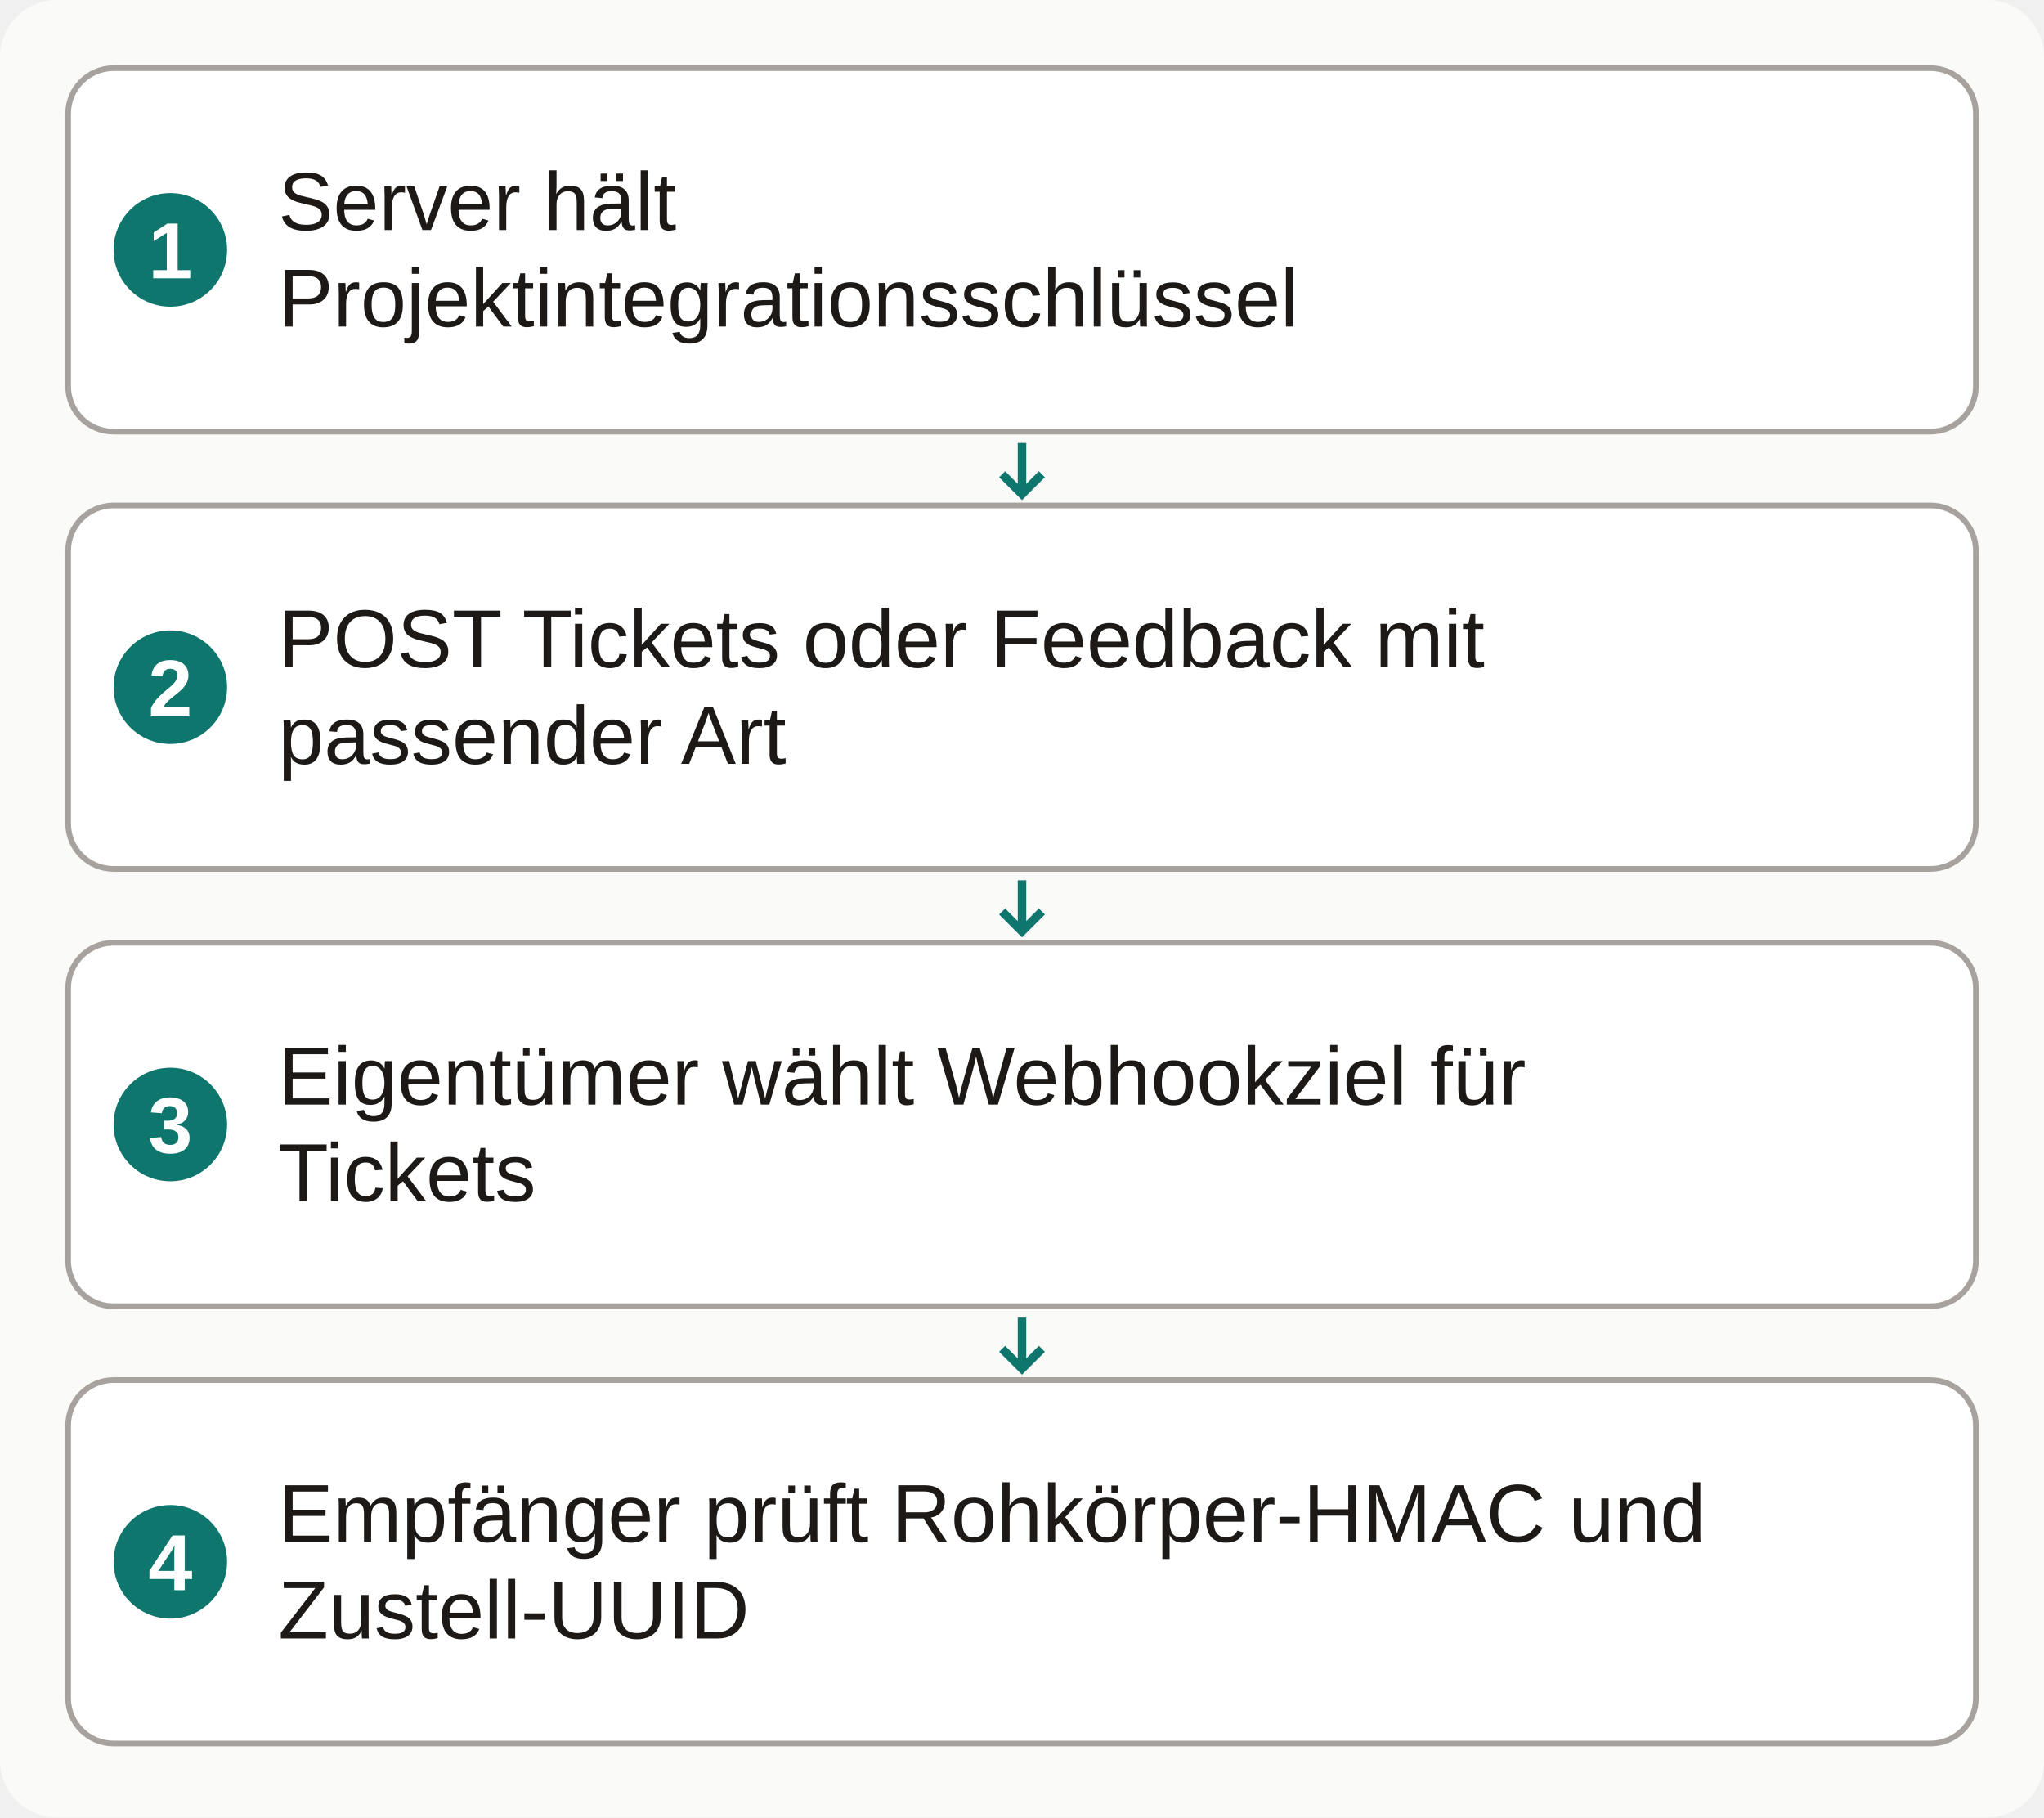
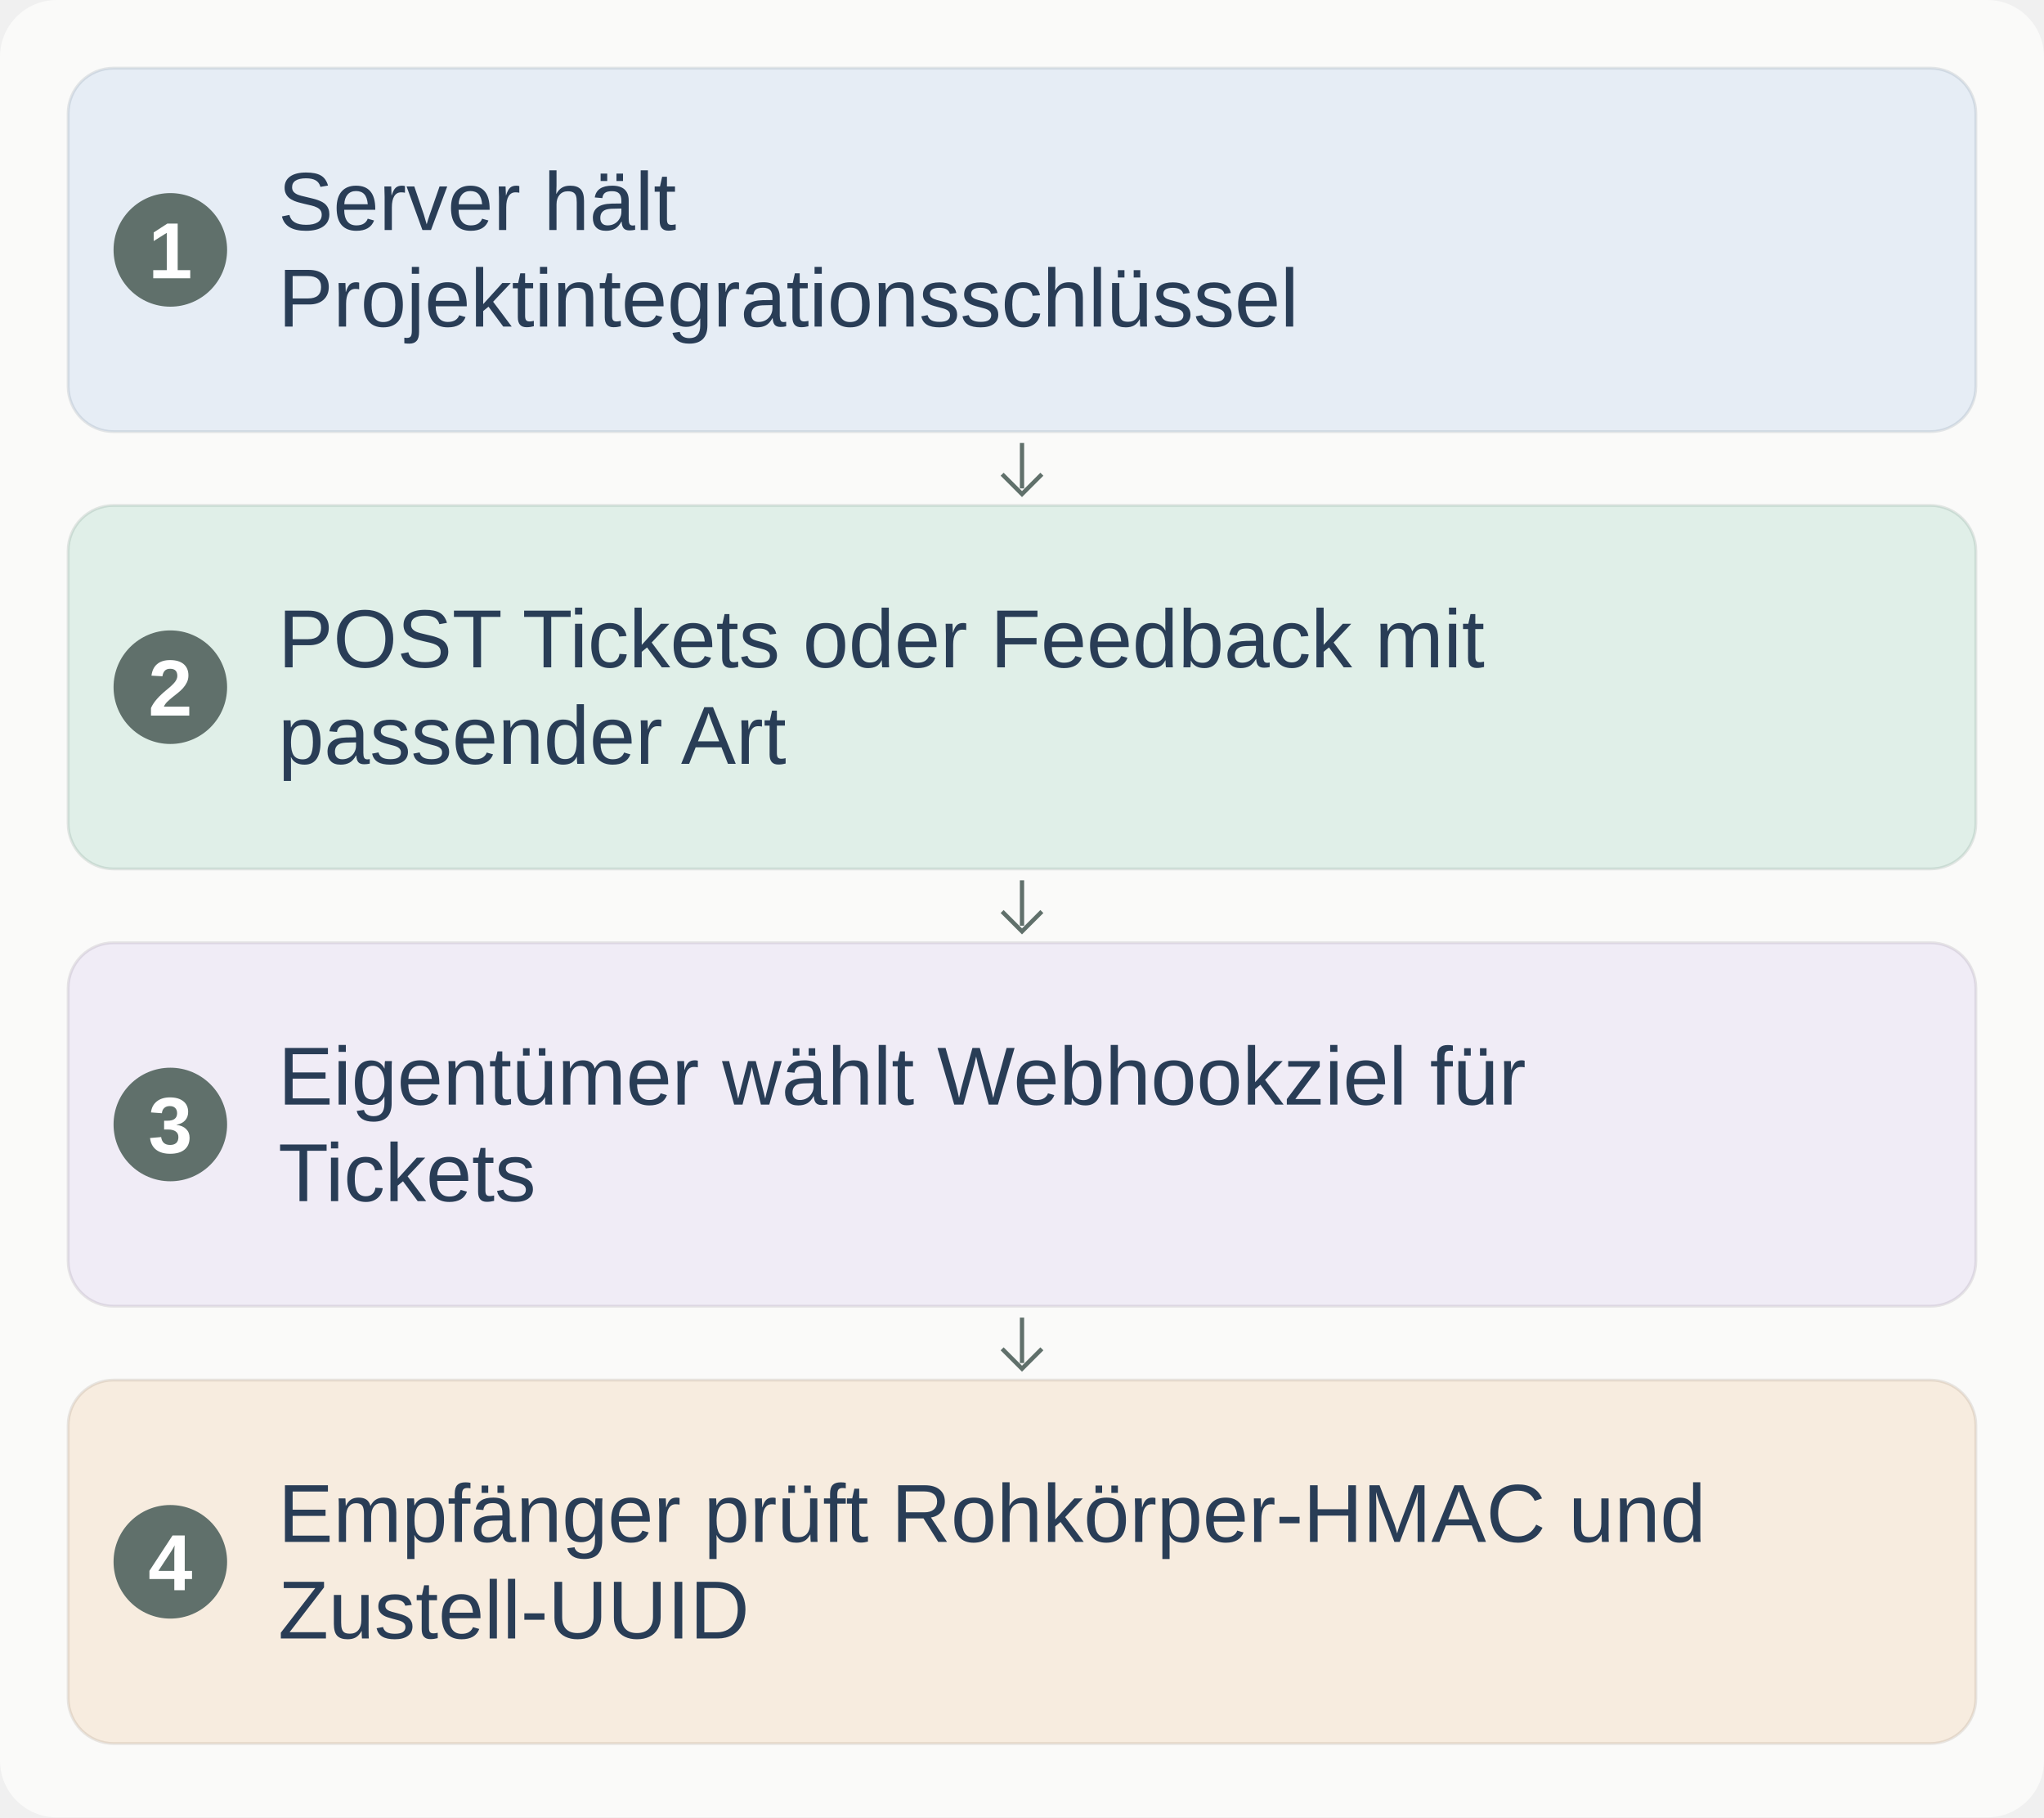
<svg xmlns="http://www.w3.org/2000/svg" width="720" height="640" viewBox="0 0 720 640" role="img" aria-labelledby="title desc">
  <rect width="720" height="640" rx="20" fill="#fafaf9" />
-   <rect x="24" y="24" width="672" height="128" rx="16" fill="#ffffff" stroke="#a8a29e" stroke-width="2" />
-   <circle cx="60" cy="88" r="20" fill="#0f766e" />
+   <rect x="24" y="24" width="672" height="128" rx="16" fill="#e6edf5" stroke="#293d56" stroke-width="1" stroke-opacity="0.12" />
+   <circle cx="60" cy="88" r="20" fill="#60706b" />
  <text x="60" y="98" text-anchor="middle" font-family="Arial, sans-serif" font-size="28" font-weight="700" fill="#ffffff">1</text>
-   <text x="98" y="81" font-family="Arial, sans-serif" font-size="29" fill="#1c1917">Server hält</text>
-   <text x="98" y="115" font-family="Arial, sans-serif" font-size="29" fill="#1c1917">Projektintegrationsschlüssel</text>
-   <path d="M360 156v16m-7-5 7 7 7-7" fill="none" stroke="#0f766e" stroke-width="3" />
-   <rect x="24" y="178" width="672" height="128" rx="16" fill="#ffffff" stroke="#a8a29e" stroke-width="2" />
-   <circle cx="60" cy="242" r="20" fill="#0f766e" />
+   <text x="98" y="81" font-family="Arial, sans-serif" font-size="29" fill="#293d56">Server hält</text>
+   <text x="98" y="115" font-family="Arial, sans-serif" font-size="29" fill="#293d56">Projektintegrationsschlüssel</text>
+   <path d="M360 156v16m-7-5 7 7 7-7" fill="none" stroke="#60706b" stroke-width="1.5" />
+   <rect x="24" y="178" width="672" height="128" rx="16" fill="#e0efe8" stroke="#1e4436" stroke-width="1" stroke-opacity="0.12" />
+   <circle cx="60" cy="242" r="20" fill="#60706b" />
  <text x="60" y="252" text-anchor="middle" font-family="Arial, sans-serif" font-size="28" font-weight="700" fill="#ffffff">2</text>
-   <text x="98" y="235" font-family="Arial, sans-serif" font-size="29" fill="#1c1917">POST Tickets oder Feedback mit</text>
-   <text x="98" y="269" font-family="Arial, sans-serif" font-size="29" fill="#1c1917">passender Art</text>
-   <path d="M360 310v16m-7-5 7 7 7-7" fill="none" stroke="#0f766e" stroke-width="3" />
-   <rect x="24" y="332" width="672" height="128" rx="16" fill="#ffffff" stroke="#a8a29e" stroke-width="2" />
-   <circle cx="60" cy="396" r="20" fill="#0f766e" />
+   <text x="98" y="235" font-family="Arial, sans-serif" font-size="29" fill="#293d56">POST Tickets oder Feedback mit</text>
+   <text x="98" y="269" font-family="Arial, sans-serif" font-size="29" fill="#293d56">passender Art</text>
+   <path d="M360 310v16m-7-5 7 7 7-7" fill="none" stroke="#60706b" stroke-width="1.5" />
+   <rect x="24" y="332" width="672" height="128" rx="16" fill="#f0ecf6" stroke="#433352" stroke-width="1" stroke-opacity="0.12" />
+   <circle cx="60" cy="396" r="20" fill="#60706b" />
  <text x="60" y="406" text-anchor="middle" font-family="Arial, sans-serif" font-size="28" font-weight="700" fill="#ffffff">3</text>
-   <text x="98" y="389" font-family="Arial, sans-serif" font-size="29" fill="#1c1917">Eigentümer wählt Webhookziel für</text>
-   <text x="98" y="423" font-family="Arial, sans-serif" font-size="29" fill="#1c1917">Tickets</text>
-   <path d="M360 464v16m-7-5 7 7 7-7" fill="none" stroke="#0f766e" stroke-width="3" />
-   <rect x="24" y="486" width="672" height="128" rx="16" fill="#ffffff" stroke="#a8a29e" stroke-width="2" />
-   <circle cx="60" cy="550" r="20" fill="#0f766e" />
+   <text x="98" y="389" font-family="Arial, sans-serif" font-size="29" fill="#293d56">Eigentümer wählt Webhookziel für</text>
+   <text x="98" y="423" font-family="Arial, sans-serif" font-size="29" fill="#293d56">Tickets</text>
+   <path d="M360 464v16m-7-5 7 7 7-7" fill="none" stroke="#60706b" stroke-width="1.5" />
+   <rect x="24" y="486" width="672" height="128" rx="16" fill="#f7ecdf" stroke="#573e28" stroke-width="1" stroke-opacity="0.12" />
+   <circle cx="60" cy="550" r="20" fill="#60706b" />
  <text x="60" y="560" text-anchor="middle" font-family="Arial, sans-serif" font-size="28" font-weight="700" fill="#ffffff">4</text>
-   <text x="98" y="543" font-family="Arial, sans-serif" font-size="29" fill="#1c1917">Empfänger prüft Rohkörper-HMAC und</text>
-   <text x="98" y="577" font-family="Arial, sans-serif" font-size="29" fill="#1c1917">Zustell-UUID</text>
+   <text x="98" y="543" font-family="Arial, sans-serif" font-size="29" fill="#293d56">Empfänger prüft Rohkörper-HMAC und</text>
+   <text x="98" y="577" font-family="Arial, sans-serif" font-size="29" fill="#293d56">Zustell-UUID</text>
</svg>
